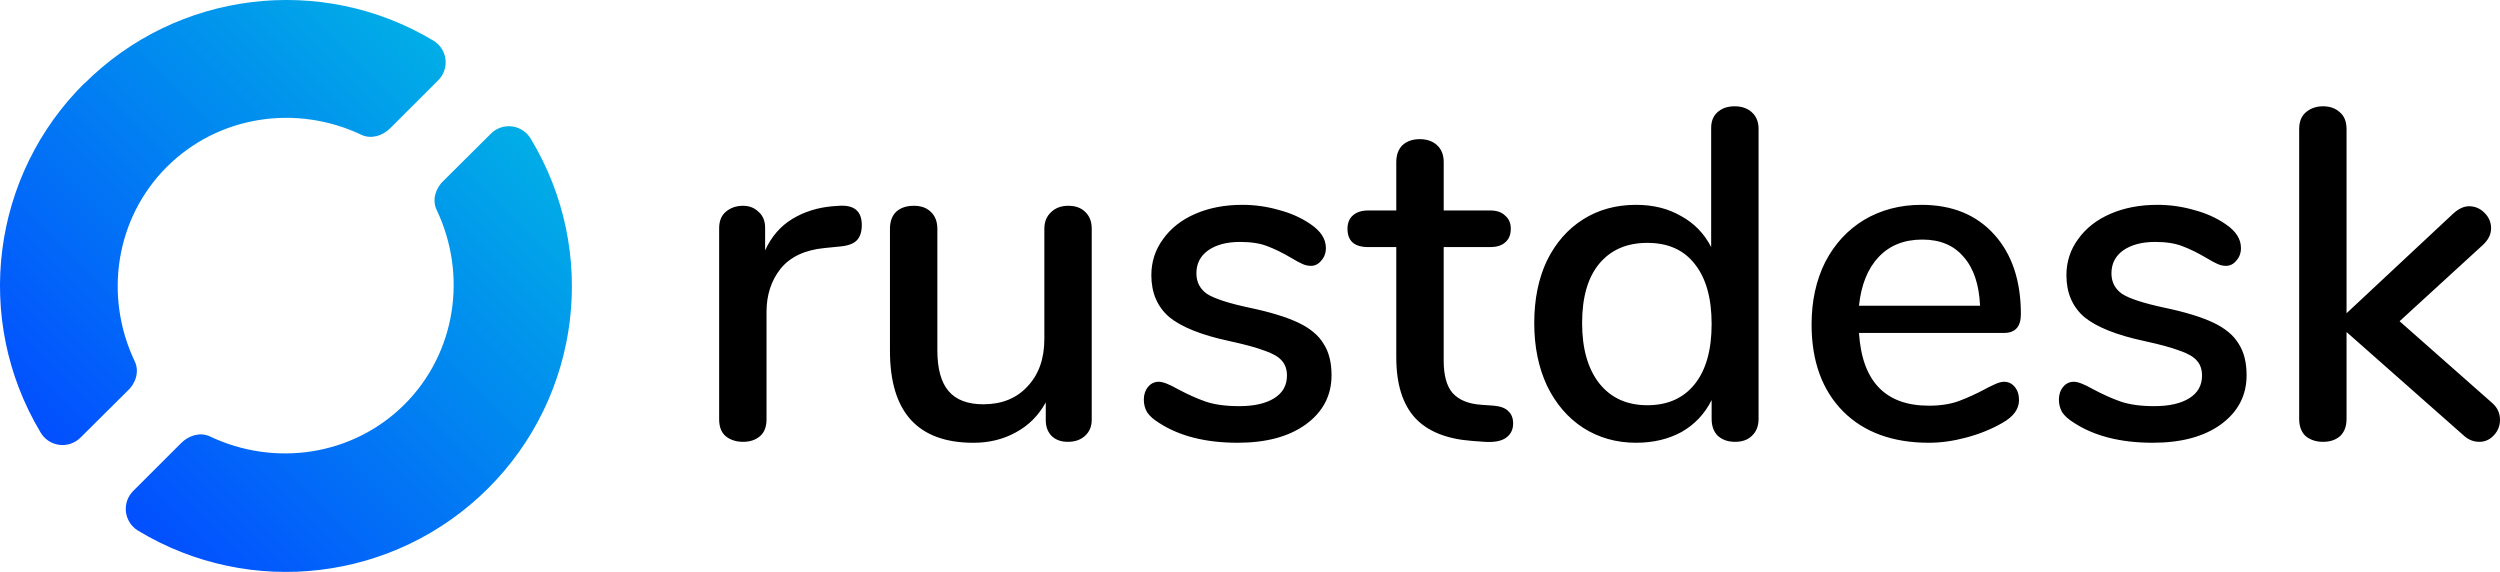
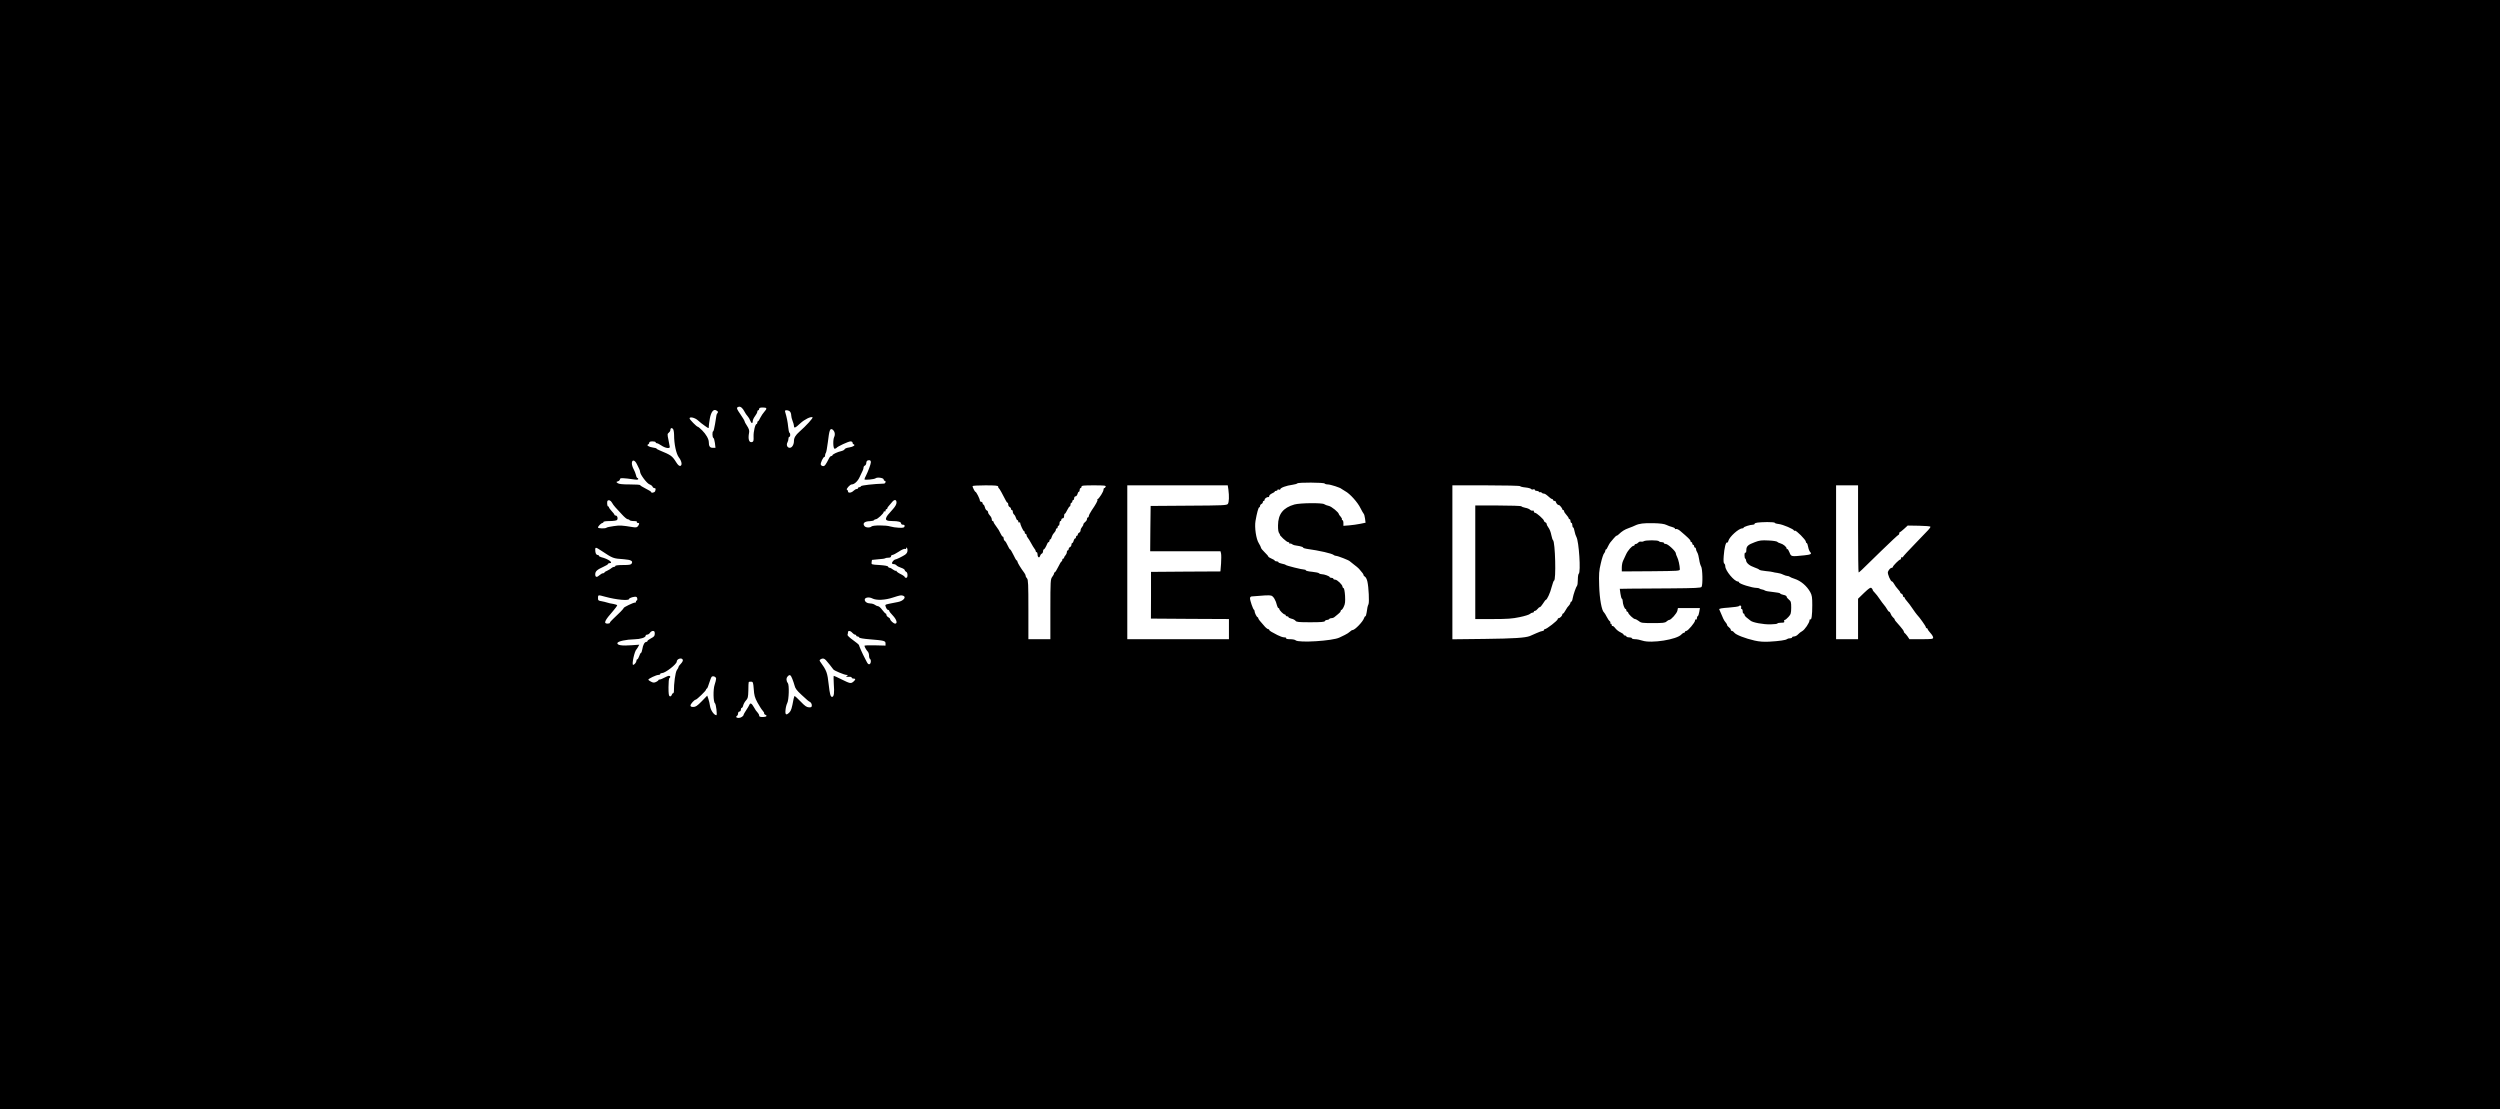
- <svg xmlns="http://www.w3.org/2000/svg" xmlns:xlink="http://www.w3.org/1999/xlink" viewBox="66.993 897.484 113.652 26">
-   <defs>
-     <linearGradient id="a" x1=".148" x2=".845" y1=".851" y2=".154" gradientTransform="matrix(26.301 0 0 26.331 90.674 911.757)" gradientUnits="userSpaceOnUse">
-       <stop offset="0" stop-color="#004ba6" style="stop-color:#024eff;stop-opacity:1" />
-       <stop offset="1" stop-color="#00bfe1" style="stop-color:#01aee6;stop-opacity:1" />
-     </linearGradient>
-     <linearGradient xlink:href="#a" id="c" x1=".148" x2=".845" y1=".851" y2=".154" gradientTransform="matrix(26.00048 0 0 25.99935 66.993 897.485)" gradientUnits="userSpaceOnUse" />
-   </defs>
-   <linearGradient id="b" x1=".148" x2=".845" y1=".851" y2=".154" gradientTransform="matrix(26.301 0 0 26.331 90.674 911.757)" gradientUnits="userSpaceOnUse">
-     <stop offset="0" stop-color="#004ba6" style="stop-color:#0071ff;stop-opacity:1" />
-     <stop offset="1" stop-color="#00bfe1" style="stop-color:#00bfe1;stop-opacity:1" />
-   </linearGradient>
-   <path d="M105.147 906.839q1.024-.064 1.024.875 0 .469-.235.704-.234.234-.81.277l-.64.064q-1.344.128-2.006.939-.64.81-.64 1.962v4.886q0 .512-.298.768-.3.256-.768.256-.47 0-.79-.256-.298-.256-.298-.768v-8.683q0-.49.298-.747.32-.277.79-.277.426 0 .704.277.298.256.298.726v1.024q.427-.939 1.238-1.43.81-.49 1.834-.576zm10.411 0q.49 0 .768.277.298.278.298.768v8.683q0 .448-.298.725-.3.278-.79.278-.448 0-.725-.256-.277-.278-.277-.726v-.81q-.491.896-1.366 1.365-.853.47-1.92.47-3.797 0-3.797-4.182v-5.547q0-.49.277-.768.299-.277.81-.277.492 0 .769.277.299.278.299.768v5.526q0 1.258.512 1.856.512.597 1.578.597 1.259 0 2.006-.81.768-.811.768-2.155v-5.014q0-.469.298-.746.299-.299.79-.299zm7.701 10.773q-2.176 0-3.563-.896-.384-.234-.554-.49-.15-.256-.15-.576 0-.342.192-.576.192-.235.49-.235.278 0 .876.341.64.342 1.237.555.619.213 1.536.213 1.024 0 1.6-.362.576-.363.576-1.024 0-.427-.235-.683-.213-.256-.768-.448-.554-.213-1.642-.448-1.878-.405-2.71-1.088-.81-.704-.81-1.899 0-.917.533-1.642.533-.747 1.472-1.152.939-.406 2.133-.406.854 0 1.664.235.81.213 1.43.64.703.47.703 1.088 0 .341-.213.576-.192.235-.47.235-.191 0-.383-.086-.192-.085-.512-.277-.576-.341-1.088-.533-.49-.192-1.237-.192-.896 0-1.451.384-.533.384-.533 1.045 0 .597.49.939.512.32 1.899.618 1.43.299 2.24.683.81.384 1.152.96.363.555.363 1.43 0 1.386-1.174 2.24-1.152.831-3.093.831zm11.648-1.685q.47.043.661.256.213.192.213.555 0 .426-.34.66-.32.214-.96.172l-.577-.043q-1.728-.128-2.581-1.045-.854-.94-.854-2.752v-5.014h-1.28q-.938 0-.938-.832 0-.384.234-.597.256-.235.704-.235h1.28v-2.197q0-.49.278-.768.298-.277.79-.277.49 0 .788.277.3.277.3.768v2.197h2.111q.448 0 .683.235.256.213.256.597 0 .406-.256.619-.235.213-.683.213h-2.112v5.163q0 1.003.405 1.472.427.47 1.28.533zm10.943-13.611q.491 0 .79.278.299.277.299.746v13.184q0 .491-.299.768-.277.278-.768.278-.49 0-.79-.278-.277-.277-.277-.768v-.853q-.469.939-1.365 1.45-.896.491-2.07.491-1.343 0-2.41-.682-1.045-.683-1.643-1.92-.576-1.238-.576-2.838 0-1.621.576-2.837.598-1.216 1.643-1.877 1.045-.662 2.41-.662 1.174 0 2.049.512.896.491 1.365 1.408v-5.418q0-.448.277-.704.3-.278.79-.278zm-3.967 13.59q1.386 0 2.154-.96t.768-2.731q0-1.77-.768-2.73-.746-.96-2.154-.96t-2.198.96q-.768.938-.768 2.687 0 1.75.79 2.752.79.982 2.176.982zm16.213-1.067q.299 0 .49.235.193.234.193.597 0 .619-.768 1.045-.747.427-1.643.662-.875.234-1.685.234-2.475 0-3.904-1.429-1.43-1.45-1.43-3.947 0-1.6.619-2.837.64-1.237 1.77-1.92 1.153-.683 2.603-.683 2.091 0 3.307 1.344 1.216 1.344 1.216 3.627 0 .853-.768.853h-6.592q.213 3.307 3.179 3.307.789 0 1.365-.213.576-.214 1.216-.555.064-.043.341-.17.299-.15.491-.15zm-3.712-6.464q-1.237 0-1.984.79-.747.789-.896 2.218h5.504q-.064-1.45-.747-2.219-.661-.789-1.877-.789zm10.475 9.237q-2.176 0-3.563-.896-.384-.234-.555-.49-.149-.256-.149-.576 0-.342.192-.576.192-.235.49-.235.278 0 .875.341.64.342 1.238.555.618.213 1.536.213 1.024 0 1.6-.362.576-.363.576-1.024 0-.427-.235-.683-.213-.256-.768-.448-.555-.213-1.643-.448-1.877-.405-2.709-1.088-.81-.704-.81-1.899 0-.917.533-1.642.533-.747 1.472-1.152.938-.406 2.133-.406.853 0 1.664.235.81.213 1.43.64.703.47.703 1.088 0 .341-.213.576-.192.235-.47.235-.191 0-.383-.086-.192-.085-.512-.277-.576-.341-1.088-.533-.491-.192-1.238-.192-.896 0-1.45.384-.534.384-.534 1.045 0 .597.491.939.512.32 1.899.618 1.429.299 2.24.683.81.384 1.152.96.362.555.362 1.43 0 1.386-1.173 2.24-1.152.831-3.093.831zm15.402-1.834q.384.32.384.789 0 .405-.277.704-.277.299-.661.299-.406 0-.726-.3l-5.312-4.692v3.946q0 .512-.298.79-.299.256-.768.256-.47 0-.79-.256-.298-.278-.298-.79v-13.162q0-.512.298-.768.32-.278.79-.278.469 0 .768.278.298.256.298.768v8.362l4.864-4.544q.363-.32.704-.32.406 0 .704.299.299.299.299.704 0 .405-.363.747l-3.797 3.477z" />
-   <path fill="url(#b)" d="m89.318 903.552-2.135 2.122c-.376.337-.558.879-.347 1.337 1.422 2.976.882 6.524-1.452 8.856-2.335 2.331-5.887 2.87-8.866 1.449-.439-.197-.954-.03-1.292.312l-2.17 2.167a1.154 1.154 0 0 0 .208 1.81 13.005 13.005 0 0 0 15.91-1.912 12.97 12.97 0 0 0 1.956-15.887 1.154 1.154 0 0 0-1.812-.254zm-18.467-2.305a12.969 12.969 0 0 0-2.02 15.885 1.154 1.154 0 0 0 1.812.254l2.124-2.11c.385-.336.572-.884.359-1.348-1.423-2.976-.884-6.524 1.451-8.856 2.334-2.332 5.887-2.871 8.866-1.45.434.194.942.033 1.281-.3l2.182-2.18a1.152 1.152 0 0 0-.208-1.81 13.009 13.009 0 0 0-15.893 1.973z" style="fill:url(#c);stroke-width:.988" />
+ <svg xmlns="http://www.w3.org/2000/svg" version="1.0" width="2730pt" height="1211pt" viewBox="0 0 2730 1211" preserveAspectRatio="xMidYMid meet">
+   <g transform="translate(0,1211) scale(0.1,-0.1)" fill="#000000" stroke="none">
+     <path d="M0 6055 l0 -6055 13650 0 13650 0 0 6055 0 6055 -13650 0 -13650 0 0 -6055z m8100 1602 c8 -7 22 -25 30 -42 8 -16 23 -39 34 -50 10 -11 23 -32 28 -47 12 -33 28 -37 28 -6 0 11 11 36 25 54 14 18 25 40 25 48 0 9 5 16 10 16 6 0 10 7 10 15 0 11 11 15 40 15 46 0 50 -10 16 -47 -13 -14 -32 -43 -43 -64 -10 -21 -21 -39 -25 -39 -5 0 -8 -7 -8 -15 0 -8 -4 -15 -8 -15 -15 0 -35 -83 -33 -138 2 -40 -1 -54 -13 -58 -36 -14 -50 29 -36 101 5 24 -2 44 -25 79 -14 20 -25 42 -25 48 0 5 -21 40 -46 76 -35 50 -42 67 -32 73 18 12 30 11 48 -4z m-260 -46 c0 -4 -3 -11 -7 -15 -8 -7 -9 -12 -25 -118 -7 -43 -16 -78 -20 -78 -12 0 -10 -68 2 -72 6 -2 13 -27 17 -56 l6 -52 -30 0 c-31 0 -43 17 -43 63 0 32 -30 85 -72 127 -22 22 -44 40 -49 40 -11 0 -89 79 -89 91 0 22 60 8 92 -22 18 -17 52 -44 76 -60 41 -29 42 -30 42 -8 0 12 5 51 11 86 13 74 40 109 70 92 11 -5 19 -13 19 -18z m786 5 c8 -8 14 -26 14 -41 0 -14 7 -42 15 -62 8 -19 15 -44 15 -54 0 -29 15 -23 70 29 47 43 114 76 133 65 9 -6 -70 -93 -144 -158 -41 -36 -59 -66 -59 -99 0 -42 -21 -76 -46 -76 -27 0 -40 31 -25 59 6 11 11 29 11 40 0 12 5 21 10 21 12 0 13 37 1 44 -5 3 -11 32 -14 63 -5 54 -16 108 -32 161 -6 18 -4 22 15 22 12 0 28 -6 36 -14z m-1265 -255 c0 -101 23 -206 51 -244 33 -42 41 -90 16 -95 -11 -2 -26 11 -44 40 -44 70 -55 78 -181 130 -18 7 -33 16 -33 19 0 4 -19 9 -41 12 -44 6 -74 26 -51 34 6 3 12 11 12 19 0 9 11 14 35 14 19 0 35 -4 35 -10 0 -5 6 -10 13 -10 7 0 29 -11 48 -24 43 -30 95 -38 93 -16 -1 8 -8 44 -15 79 -12 57 -12 64 4 76 9 7 17 19 17 27 0 22 11 29 27 17 8 -7 13 -33 14 -68z m1753 24 c4 -14 2 -34 -4 -45 -16 -30 -13 -130 4 -130 8 0 17 4 21 9 9 15 130 71 153 71 12 0 22 -6 22 -14 0 -8 5 -16 12 -18 23 -8 -4 -27 -48 -34 -25 -3 -48 -12 -51 -20 -2 -7 -19 -16 -36 -20 -41 -9 -97 -35 -97 -46 0 -4 -6 -8 -12 -8 -7 0 -18 -10 -24 -23 -38 -74 -47 -87 -65 -87 -11 0 -22 7 -26 16 -6 16 26 84 39 84 5 0 8 8 8 18 0 10 4 22 9 28 4 5 14 56 21 114 16 133 23 154 49 141 10 -6 22 -22 25 -36z m396 -323 c0 -19 -31 -102 -54 -147 -9 -16 -16 -34 -16 -39 0 -11 107 -1 123 12 18 14 87 3 87 -14 0 -8 5 -14 10 -14 18 0 11 -30 -7 -31 -110 -3 -248 -19 -251 -28 -2 -6 -10 -11 -18 -11 -8 0 -14 -4 -14 -10 0 -5 -7 -10 -15 -10 -8 0 -24 -9 -35 -20 -23 -23 -60 -27 -60 -6 0 8 -5 16 -11 18 -14 5 33 58 51 58 30 0 68 36 89 84 13 28 27 59 32 68 5 10 9 25 9 33 0 9 7 18 15 21 8 4 15 17 15 29 0 14 7 25 18 28 23 5 32 -1 32 -21z m-2556 -19 c10 -21 22 -46 27 -55 5 -10 9 -24 9 -31 0 -28 74 -126 102 -136 16 -6 31 -17 34 -26 3 -8 12 -15 20 -15 15 0 17 -10 8 -34 -6 -16 -44 -23 -44 -8 0 4 -27 21 -60 37 -33 17 -60 33 -60 38 0 4 -51 7 -113 7 -80 0 -119 4 -132 14 -18 13 -18 14 3 20 12 4 22 14 22 23 0 16 30 15 158 -3 28 -4 42 -2 42 5 0 6 -4 11 -9 11 -5 0 -13 14 -16 32 -4 17 -16 47 -26 65 -11 19 -19 47 -19 63 0 44 31 40 54 -7z m7511 -213 c3 -5 19 -10 35 -10 28 0 140 -36 150 -49 3 -3 21 -14 40 -25 50 -26 137 -122 167 -186 15 -30 31 -57 35 -61 4 -3 11 -26 14 -51 l6 -46 -58 -12 c-33 -7 -87 -14 -121 -17 l-63 -5 0 31 c0 17 -5 31 -11 31 -5 0 -8 4 -5 8 3 5 -4 18 -14 30 -11 12 -20 24 -20 28 0 18 -81 85 -111 90 -19 4 -40 12 -48 18 -21 17 -265 14 -326 -3 -123 -35 -178 -105 -179 -227 -1 -46 4 -77 13 -87 7 -10 11 -17 7 -17 -3 0 13 -18 35 -40 23 -22 48 -40 55 -40 8 0 14 -5 14 -12 0 -6 3 -8 7 -5 3 4 12 2 19 -3 6 -6 20 -12 30 -14 11 -2 36 -6 57 -10 20 -4 37 -11 37 -15 0 -5 17 -11 38 -14 143 -20 278 -51 297 -68 5 -5 16 -9 25 -9 18 0 142 -48 150 -59 3 -3 23 -19 45 -36 22 -16 47 -37 55 -46 39 -44 50 -60 50 -69 0 -5 7 -13 16 -18 9 -5 21 -29 26 -53 14 -60 22 -226 12 -247 -10 -22 -13 -37 -20 -89 -3 -24 -10 -43 -14 -43 -5 0 -12 -9 -15 -21 -12 -38 -100 -129 -124 -129 -7 0 -21 -8 -30 -18 -9 -9 -34 -26 -56 -36 -22 -10 -48 -23 -58 -28 -74 -37 -449 -60 -479 -30 -7 7 -34 12 -61 12 -29 0 -46 4 -42 10 4 6 -6 10 -22 10 -15 0 -48 12 -73 25 -25 14 -55 30 -67 36 -13 7 -23 16 -23 21 0 4 -5 8 -11 8 -7 0 -21 11 -33 23 -58 64 -76 88 -76 97 0 5 -3 10 -7 10 -9 0 -33 48 -33 66 0 7 -3 14 -7 16 -10 4 -43 100 -43 125 0 11 8 19 18 20 132 12 194 15 213 9 24 -6 51 -51 64 -108 4 -16 11 -28 16 -28 5 0 9 -5 9 -10 0 -14 46 -60 60 -60 5 0 10 -4 10 -10 0 -5 7 -10 15 -10 8 0 15 -4 15 -9 0 -5 15 -13 32 -17 18 -3 38 -14 45 -23 10 -14 35 -16 164 -16 113 0 153 3 157 13 2 6 12 12 22 12 10 0 22 5 25 10 3 6 15 10 26 10 11 0 26 6 33 13 7 6 25 21 39 32 15 11 27 25 27 32 0 7 4 13 9 13 5 0 17 16 26 37 14 28 16 54 13 117 -3 48 -10 82 -16 84 -7 2 -12 9 -12 16 0 20 -58 76 -79 76 -12 0 -21 5 -21 10 0 6 -9 10 -20 10 -11 0 -20 4 -20 8 0 10 -60 32 -88 32 -11 0 -23 4 -27 9 -3 6 -37 13 -75 17 -39 3 -70 11 -70 15 0 5 -7 9 -16 9 -26 0 -199 43 -204 51 -3 4 -22 10 -43 14 -20 4 -37 11 -37 16 0 5 -9 9 -20 9 -11 0 -20 4 -20 8 0 5 -16 14 -35 22 -19 8 -35 18 -35 22 0 5 -18 26 -40 47 -22 21 -40 43 -40 50 0 6 -11 28 -24 49 -29 44 -48 173 -36 243 15 87 32 149 41 149 5 0 9 7 9 15 0 9 7 18 15 21 8 4 15 12 15 20 0 8 5 14 10 14 6 0 10 6 10 14 0 13 27 31 43 28 4 -1 7 4 7 12 0 8 14 20 30 28 17 7 30 16 30 20 0 5 7 8 15 8 8 0 15 4 15 10 0 5 7 7 15 4 8 -4 15 -2 15 2 0 17 64 41 138 51 23 3 45 10 48 14 7 13 291 11 299 -1z m-3565 -34 c0 -8 3 -16 8 -18 6 -3 42 -67 76 -135 6 -13 14 -23 19 -23 4 0 7 -9 7 -20 0 -11 7 -23 15 -26 8 -4 15 -12 15 -20 0 -8 5 -14 10 -14 6 0 10 -8 10 -19 0 -10 6 -24 14 -30 8 -7 17 -23 20 -36 4 -14 11 -25 16 -25 6 0 10 -7 10 -16 0 -8 5 -12 10 -9 6 3 10 1 10 -4 0 -18 34 -91 42 -91 5 0 8 -7 8 -15 0 -8 5 -15 10 -15 6 0 10 -6 10 -14 0 -8 6 -21 13 -28 6 -7 23 -33 36 -58 13 -25 30 -52 37 -61 8 -8 14 -21 14 -27 0 -7 5 -12 10 -12 6 0 10 -11 10 -24 0 -32 20 -44 27 -18 3 11 11 23 19 26 8 3 14 15 14 26 0 11 3 20 8 20 7 0 25 30 38 63 3 9 10 17 15 17 5 0 9 7 9 15 0 8 4 15 9 15 5 0 12 11 15 25 4 14 15 34 26 45 11 11 20 27 20 35 0 8 5 15 10 15 6 0 10 7 10 15 0 8 5 15 10 15 6 0 10 11 10 25 0 14 5 25 10 25 6 0 10 7 10 15 0 8 7 15 15 15 9 0 15 9 15 25 0 14 3 25 8 25 4 0 16 18 26 40 11 22 23 40 28 40 4 0 8 9 8 20 0 11 5 20 10 20 6 0 10 7 10 15 0 8 5 15 10 15 6 0 10 9 10 20 0 11 7 20 15 20 8 0 17 11 21 25 3 14 10 25 15 25 5 0 9 9 9 20 0 11 5 20 10 20 6 0 10 7 10 15 0 13 22 15 135 15 115 0 134 -2 129 -15 -4 -8 -10 -15 -15 -15 -5 0 -9 -8 -9 -19 0 -19 -44 -90 -64 -103 -6 -4 -8 -8 -3 -8 9 0 -18 -51 -61 -112 -17 -26 -32 -54 -32 -62 0 -9 -4 -16 -10 -16 -5 0 -10 -8 -10 -18 0 -10 -9 -24 -20 -32 -11 -8 -20 -20 -20 -28 0 -7 -7 -20 -15 -28 -8 -9 -15 -24 -15 -35 0 -11 -7 -22 -15 -25 -8 -4 -15 -12 -15 -20 0 -8 -4 -14 -10 -14 -5 0 -10 -7 -10 -15 0 -8 -4 -15 -10 -15 -5 0 -12 -11 -16 -25 -3 -14 -10 -25 -15 -25 -5 0 -9 -9 -9 -19 0 -10 -7 -21 -15 -25 -8 -3 -15 -12 -15 -21 0 -8 -4 -15 -10 -15 -5 0 -10 -9 -10 -19 0 -11 -7 -26 -15 -35 -8 -8 -15 -19 -15 -25 0 -6 -4 -11 -10 -11 -5 0 -10 -7 -10 -15 0 -8 -3 -15 -7 -15 -5 0 -21 -27 -37 -60 -16 -33 -33 -60 -38 -60 -4 0 -8 -6 -8 -12 0 -7 -9 -24 -20 -38 -18 -24 -20 -43 -20 -352 l0 -328 -120 0 -120 0 0 324 c0 275 -2 327 -15 340 -8 8 -15 21 -15 28 0 8 -7 23 -15 33 -34 45 -75 111 -75 123 0 6 -3 12 -8 12 -4 0 -20 27 -35 60 -16 33 -32 60 -36 60 -5 0 -16 19 -27 43 -10 23 -24 46 -31 50 -7 4 -13 17 -13 27 0 11 -4 20 -10 20 -5 0 -16 16 -25 36 -8 20 -28 53 -45 74 -16 21 -30 43 -30 49 0 6 -4 11 -10 11 -5 0 -10 9 -10 20 0 11 -9 29 -20 40 -11 11 -20 27 -20 35 0 9 -6 18 -14 21 -8 3 -18 19 -21 35 -4 16 -11 29 -16 29 -5 0 -9 7 -9 15 0 8 -7 15 -15 15 -8 0 -15 7 -15 15 0 17 -39 95 -49 95 -6 0 -31 49 -31 62 0 4 63 8 140 8 114 0 140 -3 140 -14z m2514 -32 c10 -74 7 -139 -6 -157 -12 -15 -52 -17 -428 -19 l-415 -3 -3 -247 -2 -248 384 0 384 0 6 -25 c3 -13 3 -63 0 -109 l-7 -86 -379 -2 -379 -3 0 -255 -1 -255 426 -3 426 -2 0 -110 0 -110 -555 0 -555 0 0 840 0 840 549 0 548 0 7 -46z m3186 37 c0 -4 25 -11 57 -14 31 -3 59 -11 63 -17 4 -6 14 -8 23 -4 10 3 17 1 17 -5 0 -6 9 -11 19 -11 11 0 23 -5 26 -10 4 -6 10 -8 15 -5 5 3 11 1 15 -5 3 -5 13 -10 21 -10 15 0 26 -8 65 -42 10 -10 24 -18 29 -18 6 0 10 -4 10 -10 0 -5 7 -10 15 -10 8 0 15 -5 15 -11 0 -6 7 -17 15 -25 8 -9 15 -12 15 -8 0 4 9 -2 20 -14 11 -12 20 -26 20 -32 0 -5 5 -10 10 -10 6 0 10 -6 10 -13 0 -7 11 -24 25 -39 14 -15 25 -32 25 -38 0 -5 5 -10 10 -10 6 0 10 -9 10 -20 0 -11 5 -20 10 -20 6 0 10 -11 10 -25 0 -14 4 -25 9 -25 5 0 11 -18 15 -41 4 -22 13 -50 20 -62 28 -46 50 -387 26 -402 -5 -3 -10 -32 -10 -64 0 -31 -4 -61 -8 -66 -12 -14 -40 -94 -48 -137 -3 -21 -10 -38 -15 -38 -5 0 -9 -5 -9 -10 0 -6 -6 -18 -12 -26 -7 -8 -17 -20 -23 -27 -5 -7 -16 -24 -24 -39 -8 -16 -18 -28 -23 -28 -4 0 -8 -5 -8 -11 0 -14 -25 -39 -39 -39 -6 0 -11 -6 -11 -12 -1 -15 -121 -108 -139 -108 -6 0 -11 -4 -11 -10 0 -5 -7 -10 -15 -10 -8 0 -38 -11 -67 -24 -29 -13 -62 -27 -73 -32 -52 -19 -168 -27 -492 -31 l-353 -4 0 841 0 840 370 0 c204 0 370 -4 370 -9z m3690 -466 c0 -261 3 -475 6 -475 8 0 8 0 248 235 99 96 183 175 188 175 4 0 8 7 8 15 0 8 3 15 8 15 4 0 24 16 46 36 l38 35 124 -2 c68 -1 124 -6 124 -11 0 -13 -11 -25 -162 -180 -76 -78 -138 -145 -138 -150 0 -5 -4 -6 -10 -3 -5 3 -10 -1 -10 -9 0 -9 -4 -16 -9 -16 -12 0 -81 -69 -81 -81 0 -5 -5 -9 -11 -9 -14 0 -33 -20 -43 -45 -7 -20 29 -105 45 -105 5 0 15 -12 23 -27 8 -16 26 -40 40 -55 14 -15 26 -31 26 -36 0 -6 7 -12 15 -16 8 -3 15 -12 15 -21 0 -8 5 -15 10 -15 6 0 10 -4 10 -9 0 -6 11 -22 25 -37 14 -15 41 -51 60 -80 20 -29 41 -59 48 -66 28 -28 97 -126 97 -136 0 -7 5 -12 10 -12 6 0 10 -4 10 -9 0 -6 14 -25 30 -43 17 -18 30 -40 30 -50 0 -16 -12 -18 -129 -18 l-130 0 -22 33 c-13 17 -27 34 -31 35 -4 2 -8 9 -8 15 0 7 -18 32 -40 57 -56 63 -60 68 -60 76 0 4 -8 14 -19 23 -10 9 -21 26 -25 39 -4 12 -11 22 -16 22 -5 0 -16 12 -24 28 -8 15 -23 36 -33 47 -10 11 -31 40 -48 65 -16 25 -40 55 -52 67 -13 12 -23 26 -23 31 0 5 -6 15 -14 21 -10 9 -27 -3 -80 -53 l-66 -64 0 -221 0 -221 -120 0 -120 0 0 840 0 840 120 0 120 0 0 -475z m-13608 287 c7 -14 24 -37 38 -52 14 -15 46 -50 72 -78 26 -29 54 -52 62 -52 8 0 18 -4 21 -10 3 -5 24 -10 46 -10 24 0 38 -4 34 -10 -3 -5 1 -10 9 -10 20 0 20 -10 3 -35 -12 -15 -21 -17 -58 -11 -116 19 -139 21 -206 11 -39 -5 -75 -13 -79 -17 -11 -12 -94 -10 -94 2 0 6 9 19 20 30 11 11 25 20 30 20 6 0 10 5 10 10 0 6 29 10 68 10 37 0 73 5 79 11 14 14 5 49 -13 49 -8 0 -14 4 -14 9 0 4 -13 22 -30 39 -16 18 -30 36 -30 42 0 5 -4 10 -10 10 -10 0 -14 52 -5 62 12 12 35 3 47 -20z m3108 0 c0 -18 -13 -42 -37 -69 -60 -66 -69 -78 -76 -98 -10 -25 8 -35 68 -35 64 0 95 -9 95 -26 0 -8 9 -14 21 -14 14 0 19 -5 17 -17 -3 -15 -14 -18 -62 -16 -32 1 -74 8 -94 14 -44 15 -190 15 -205 0 -16 -16 -62 -14 -76 3 -26 31 -1 54 61 55 20 1 40 6 43 11 3 6 12 10 20 10 17 0 85 63 85 79 0 7 5 9 10 6 6 -3 10 1 10 9 0 9 5 16 10 16 6 0 10 5 10 10 0 6 8 18 18 28 9 11 25 29 34 40 25 31 48 28 48 -6z m9590 -221 c0 -4 19 -11 43 -13 46 -5 167 -57 167 -71 0 -4 4 -5 10 -2 12 8 120 -100 120 -120 0 -8 4 -15 9 -15 5 0 12 -19 16 -42 4 -23 14 -48 22 -56 21 -21 6 -29 -62 -36 -148 -15 -145 -16 -164 32 -9 23 -20 40 -24 36 -4 -4 -7 -1 -7 6 0 18 -38 49 -69 57 -14 3 -29 11 -33 16 -3 6 -47 13 -96 15 -75 4 -99 1 -148 -18 -76 -28 -94 -45 -94 -87 0 -20 -4 -32 -10 -28 -6 4 -10 -8 -10 -29 0 -20 4 -36 8 -36 4 0 8 -9 9 -19 2 -29 38 -59 91 -77 26 -9 50 -20 53 -25 3 -5 34 -12 70 -15 35 -3 71 -8 79 -11 8 -3 30 -7 48 -9 18 -2 47 -10 64 -19 17 -8 38 -15 48 -15 9 0 20 -4 25 -9 6 -5 28 -14 50 -21 71 -23 135 -78 173 -146 19 -35 22 -57 22 -142 0 -109 -8 -165 -21 -156 -5 3 -9 -2 -9 -10 0 -26 -53 -104 -80 -118 -14 -7 -34 -23 -45 -35 -11 -13 -31 -23 -43 -23 -12 0 -22 -4 -22 -10 0 -5 -10 -10 -23 -10 -13 0 -27 -4 -33 -9 -11 -11 -84 -22 -194 -28 -59 -3 -108 0 -160 12 -102 23 -204 63 -221 86 -7 10 -19 19 -26 19 -7 0 -13 6 -13 13 0 7 -9 19 -20 27 -11 8 -20 19 -20 25 0 6 -8 20 -18 31 -15 16 -26 39 -68 140 -4 8 29 14 103 19 59 4 111 12 114 17 10 15 29 0 22 -17 -3 -8 0 -15 6 -15 6 0 11 -11 11 -25 0 -14 5 -25 10 -25 6 0 10 -6 10 -14 0 -7 12 -22 26 -32 14 -10 32 -25 39 -31 22 -21 141 -43 220 -41 41 1 75 5 75 10 0 4 18 8 40 8 31 0 38 3 34 15 -4 8 -1 15 5 15 6 0 25 15 41 33 26 29 29 39 30 101 0 61 -3 70 -25 88 -14 11 -25 25 -25 33 0 7 -16 16 -35 19 -19 4 -35 11 -35 15 0 5 -35 12 -77 16 -43 4 -83 11 -89 16 -6 5 -20 10 -32 12 -12 2 -25 6 -28 10 -4 4 -18 7 -30 7 -51 0 -194 45 -194 61 0 5 -5 9 -12 9 -39 0 -138 119 -138 166 0 13 -5 26 -11 30 -8 4 -10 32 -6 83 6 84 23 154 36 146 5 -3 12 6 15 19 11 44 113 136 151 136 8 0 15 3 15 8 0 9 72 32 100 32 11 0 20 4 20 9 0 13 37 18 138 20 45 0 82 -3 82 -8z m-1183 -23 c18 -9 46 -19 63 -23 16 -4 30 -11 30 -17 0 -6 6 -8 13 -5 8 3 27 -6 43 -19 86 -73 114 -100 114 -111 0 -7 5 -13 10 -13 6 0 10 -7 10 -15 0 -8 5 -15 10 -15 6 0 10 -7 10 -15 0 -8 5 -15 10 -15 6 0 10 -7 10 -15 0 -9 6 -26 14 -38 8 -12 17 -47 21 -77 4 -30 14 -64 21 -75 16 -22 20 -201 5 -224 -7 -11 -69 -14 -337 -16 -181 -1 -380 -2 -442 -3 l-114 -2 7 -52 c4 -29 11 -54 16 -56 5 -2 9 -14 9 -26 0 -31 20 -86 31 -86 5 0 9 -7 9 -15 0 -8 5 -15 10 -15 6 0 10 -5 10 -10 0 -15 58 -70 74 -70 7 0 26 -10 42 -22 25 -21 39 -22 155 -22 107 0 131 2 147 17 10 9 23 17 29 17 20 0 84 72 90 101 l6 29 120 0 120 0 -7 -42 c-4 -24 -11 -44 -16 -46 -6 -2 -10 -13 -10 -23 0 -11 -4 -17 -10 -14 -5 3 -10 -1 -10 -11 0 -21 -78 -114 -96 -114 -8 0 -14 -4 -14 -10 0 -5 -5 -10 -11 -10 -7 0 -19 -8 -28 -18 -48 -56 -329 -100 -425 -68 -26 9 -62 16 -81 16 -19 0 -35 5 -35 10 0 6 -13 10 -30 10 -16 0 -30 5 -30 10 0 6 -7 10 -15 10 -8 0 -15 4 -15 10 0 5 -16 17 -36 26 -20 9 -45 30 -56 45 -12 16 -25 26 -30 23 -4 -3 -8 2 -8 10 0 9 -5 16 -11 16 -5 0 -8 4 -4 9 3 6 0 13 -7 18 -7 4 -22 26 -33 48 -11 22 -24 43 -29 47 -25 18 -49 148 -53 292 -4 130 -2 162 18 245 12 53 28 102 36 109 7 7 13 20 13 28 0 8 3 14 8 14 4 0 14 15 21 33 8 17 20 37 25 43 6 7 22 26 36 43 14 17 29 31 33 31 5 0 14 6 21 13 39 37 66 54 111 70 28 10 60 23 71 29 44 21 92 27 199 25 77 -2 120 -8 142 -19z m-11632 -281 c132 -87 127 -85 249 -94 76 -6 100 -19 84 -46 -7 -14 -25 -17 -93 -17 -50 0 -85 -4 -85 -10 0 -5 -6 -10 -14 -10 -8 0 -21 -6 -28 -13 -7 -7 -28 -20 -45 -28 -18 -7 -33 -17 -33 -21 0 -5 -7 -8 -15 -8 -9 0 -25 -9 -37 -20 -30 -28 -48 -25 -48 8 0 33 19 51 88 82 29 13 52 27 52 32 0 4 6 8 14 8 52 0 -9 46 -87 65 -15 4 -27 11 -27 16 0 5 -6 9 -14 9 -16 0 -26 21 -26 56 0 31 6 30 65 -9z m3345 4 c0 -21 -8 -35 -27 -49 -29 -19 -96 -52 -108 -52 -10 0 -35 -27 -35 -39 0 -6 8 -11 19 -11 10 0 24 -6 30 -13 6 -8 29 -20 51 -27 22 -7 40 -19 40 -26 0 -6 7 -14 15 -18 9 -3 15 -18 15 -36 0 -20 -5 -30 -15 -30 -8 0 -15 4 -15 9 0 5 -20 20 -45 32 -25 12 -45 27 -45 32 0 6 -3 7 -6 4 -4 -3 -18 3 -32 13 -13 11 -30 20 -38 20 -7 0 -14 5 -16 12 -3 8 -37 14 -94 18 -87 5 -89 5 -86 29 1 14 3 26 5 27 1 1 33 4 70 7 37 2 71 7 74 11 3 3 19 6 35 6 18 0 28 5 28 15 0 8 7 15 15 15 8 0 40 16 70 36 32 22 61 34 70 30 9 -3 13 -2 10 4 -3 6 -1 10 4 10 6 0 11 -13 11 -29z m-3303 -507 c124 -34 263 -47 263 -24 0 11 60 29 78 22 15 -5 16 -42 1 -42 -5 0 -7 -4 -4 -10 3 -5 -1 -10 -10 -10 -20 0 -125 -51 -125 -60 0 -8 -52 -61 -114 -118 -20 -18 -36 -37 -36 -42 0 -6 -11 -10 -25 -10 -48 0 -34 32 63 142 23 27 42 53 42 57 0 5 -19 12 -42 16 -24 3 -54 10 -68 15 -14 5 -42 11 -62 15 -34 5 -38 9 -38 35 0 35 1 35 77 14z m3257 10 c37 -14 -1 -58 -59 -68 -22 -4 -63 -12 -91 -18 -51 -11 -51 -11 -40 -39 6 -16 16 -29 23 -29 7 0 13 -5 13 -10 0 -6 18 -30 40 -52 41 -43 54 -88 25 -88 -17 0 -55 35 -55 50 0 5 -9 14 -20 20 -11 6 -20 17 -20 25 0 8 -4 15 -8 15 -5 0 -21 18 -38 40 -16 22 -36 40 -45 40 -8 0 -24 7 -35 15 -10 8 -32 15 -49 15 -36 1 -62 18 -62 42 0 24 47 32 83 13 44 -23 139 -19 225 10 81 26 90 28 113 19z m-2714 -414 c0 -24 -7 -33 -40 -50 -22 -11 -40 -25 -40 -30 0 -6 -6 -10 -13 -10 -18 0 -36 -33 -43 -80 -4 -22 -10 -40 -15 -40 -4 0 -13 -16 -19 -35 -6 -19 -16 -35 -21 -35 -5 0 -9 -7 -9 -16 0 -16 -23 -44 -36 -44 -18 0 15 152 37 170 3 3 11 15 18 28 l12 22 -84 -6 c-105 -8 -160 0 -155 24 4 19 95 39 187 41 63 1 121 19 121 38 0 7 8 13 18 13 9 0 23 9 30 20 7 11 21 20 32 20 16 0 20 -7 20 -30z m2157 10 c10 -11 23 -20 30 -20 7 0 13 -4 13 -10 0 -5 6 -10 14 -10 8 0 16 -5 18 -11 2 -7 49 -15 113 -20 161 -13 175 -17 175 -45 l0 -24 -115 3 c-63 2 -115 0 -115 -5 0 -11 21 -48 38 -66 6 -7 12 -26 12 -42 0 -16 5 -32 10 -35 15 -9 12 -52 -5 -58 -9 -4 -19 4 -28 21 -7 15 -18 36 -24 47 -20 36 -63 132 -63 141 -1 5 -30 29 -65 54 -38 27 -62 50 -60 58 3 8 5 20 5 28 0 21 28 17 47 -6z m-1851 -295 c4 -9 -5 -26 -20 -42 -14 -14 -26 -30 -26 -35 0 -6 -8 -22 -19 -36 -16 -24 -33 -145 -32 -234 0 -10 -4 -18 -9 -18 -5 0 -11 -9 -15 -19 -4 -12 -12 -18 -21 -14 -11 4 -14 26 -14 98 0 52 4 97 10 100 15 9 12 25 -5 25 -8 0 -30 -9 -50 -20 -20 -11 -42 -20 -50 -20 -8 0 -15 -3 -15 -7 0 -5 -12 -13 -26 -20 -22 -10 -32 -9 -55 3 -16 8 -29 18 -29 22 0 11 87 52 110 52 11 0 20 5 20 10 0 6 8 10 19 10 36 0 161 97 161 125 0 31 56 48 66 20z m1562 -3 c16 -17 71 -85 82 -102 8 -13 121 -60 144 -60 17 0 18 -2 6 -10 -13 -9 -13 -10 0 -11 8 -1 23 -1 33 0 9 1 17 -3 17 -8 0 -6 9 -11 20 -11 25 0 25 -11 0 -33 -28 -24 -37 -22 -128 23 -44 22 -83 40 -87 40 -3 0 -3 -40 0 -89 8 -98 2 -141 -19 -141 -17 0 -25 32 -36 130 -15 136 -22 156 -95 257 -7 10 -6 16 5 23 22 14 38 12 58 -8z m-366 -205 c9 -23 20 -55 24 -71 8 -34 23 -54 78 -105 66 -61 72 -66 92 -77 10 -6 19 -22 19 -35 0 -21 -5 -24 -32 -23 -25 1 -44 15 -90 63 -33 34 -62 61 -65 61 -3 0 -8 -15 -12 -32 -19 -104 -27 -129 -46 -148 -35 -35 -48 -26 -42 28 2 26 11 60 19 75 18 35 23 198 6 218 -18 22 -19 53 -3 71 23 26 34 21 52 -25z m-832 2 c0 -10 -7 -40 -16 -66 -18 -52 -15 -189 3 -202 12 -7 27 -131 16 -131 -25 0 -62 53 -69 97 -4 27 -12 64 -19 83 l-12 34 -60 -62 c-49 -50 -67 -62 -92 -62 -22 0 -31 5 -31 16 0 16 43 64 58 64 12 1 112 97 112 109 0 6 4 11 8 11 5 0 17 28 27 63 10 34 23 65 28 68 17 11 47 -3 47 -22z m411 -114 c4 -66 11 -92 40 -146 20 -36 45 -76 57 -89 12 -13 19 -26 17 -30 -3 -5 2 -10 10 -14 29 -11 15 -26 -25 -26 -30 0 -40 4 -40 16 0 9 -8 24 -17 33 -10 9 -28 34 -39 56 -25 45 -41 54 -51 28 -4 -10 -20 -37 -35 -59 -15 -23 -28 -45 -28 -49 0 -15 -30 -35 -54 -35 -26 0 -35 13 -16 25 6 3 10 15 10 26 0 10 7 19 15 19 8 0 15 9 15 20 0 11 4 20 10 20 5 0 13 12 16 28 4 15 17 39 30 53 21 22 24 36 26 110 0 46 2 87 4 90 2 4 14 6 26 5 21 -1 23 -7 29 -81z" />
+     <path d="M16110 5970 l0 -620 193 0 c158 0 211 4 292 21 54 11 105 27 112 35 8 8 21 14 29 14 8 0 14 5 14 10 0 6 6 10 13 10 7 0 19 9 27 20 8 11 19 20 25 20 6 0 21 18 35 40 14 22 27 40 31 40 12 0 49 79 64 143 10 37 21 67 25 67 24 0 13 425 -11 441 -5 3 -13 29 -19 58 -5 29 -19 64 -30 78 -11 14 -20 32 -20 40 0 7 -7 16 -15 19 -8 4 -15 11 -15 17 0 15 -81 87 -97 87 -7 0 -13 7 -13 15 0 8 -6 12 -14 9 -7 -3 -20 2 -28 10 -8 8 -32 18 -52 21 -20 4 -39 11 -42 16 -3 5 -117 9 -255 9 l-249 0 0 -620z" />
+     <path d="M17950 6200 c-8 -5 -22 -7 -31 -5 -9 3 -22 -1 -29 -10 -7 -8 -19 -15 -26 -15 -8 0 -14 -4 -14 -10 0 -5 -5 -10 -11 -10 -18 0 -64 -52 -83 -95 -10 -22 -24 -53 -32 -69 -8 -16 -14 -49 -14 -73 l0 -43 317 2 c310 3 317 3 317 23 -1 39 -16 107 -30 133 -8 15 -14 33 -14 40 0 22 -86 102 -109 102 -12 0 -21 5 -21 10 0 6 -11 10 -24 10 -14 0 -28 5 -31 10 -8 13 -145 13 -165 0z" />
+   </g>
</svg>
